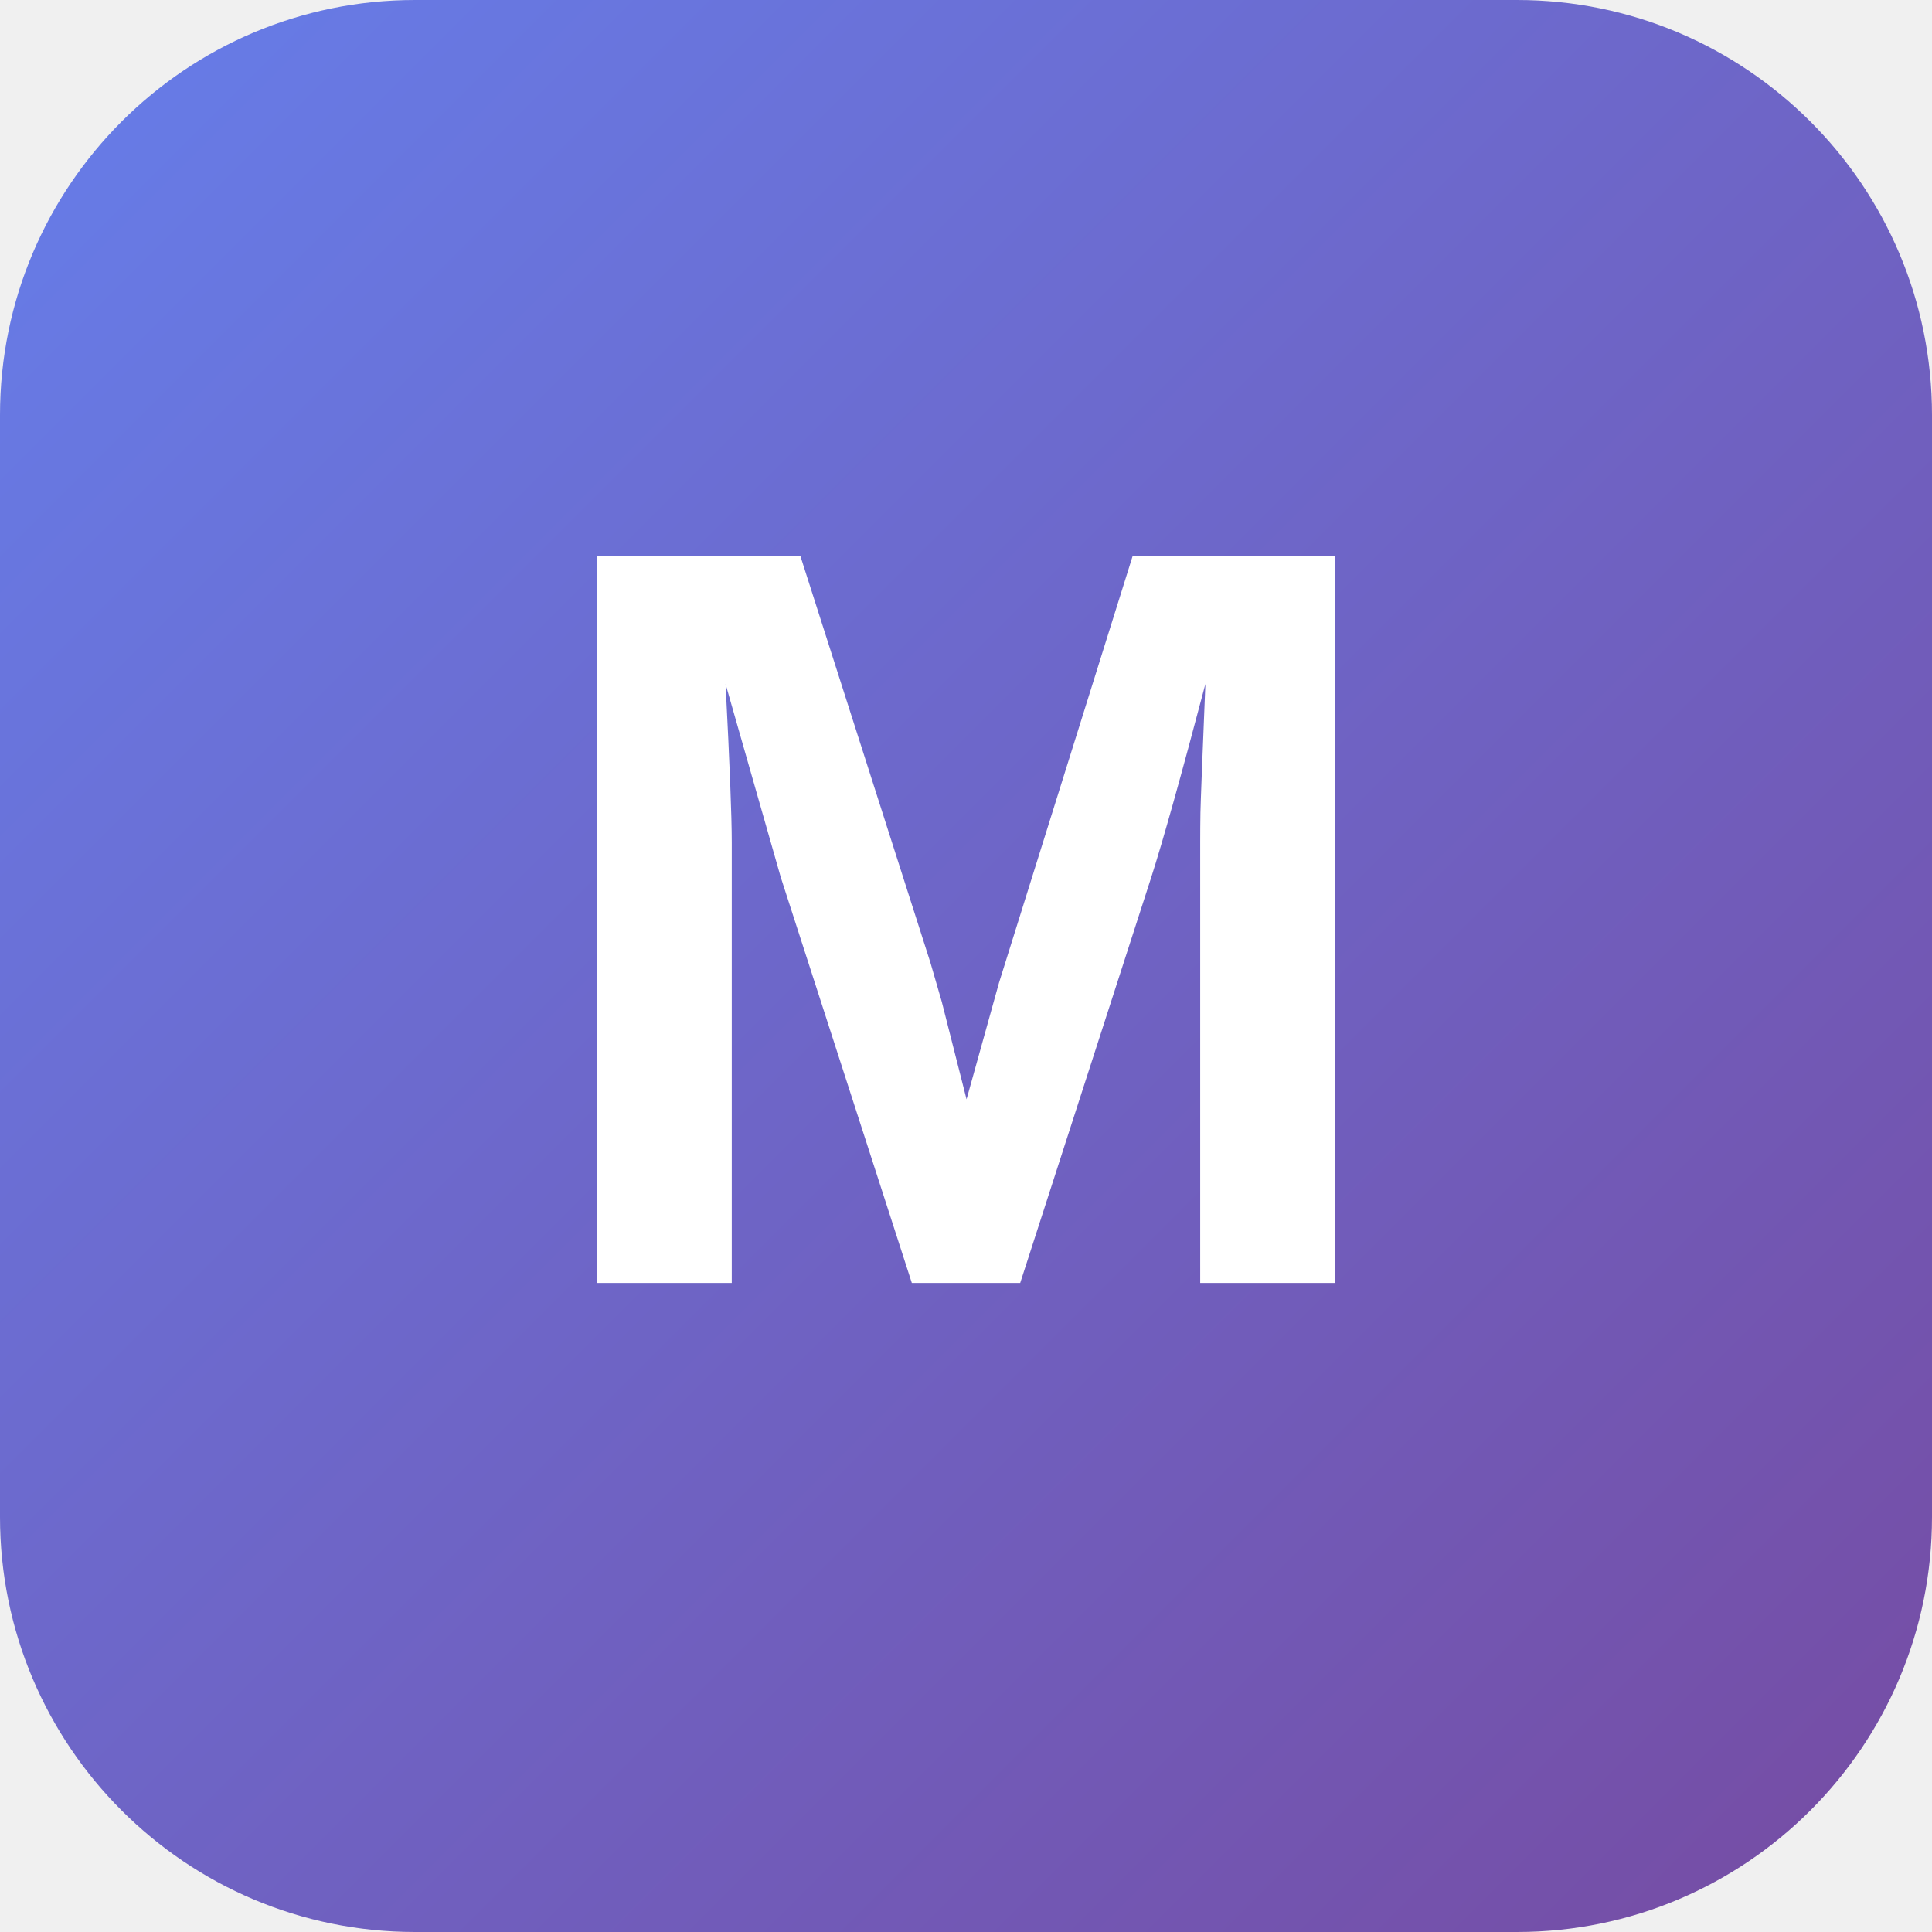
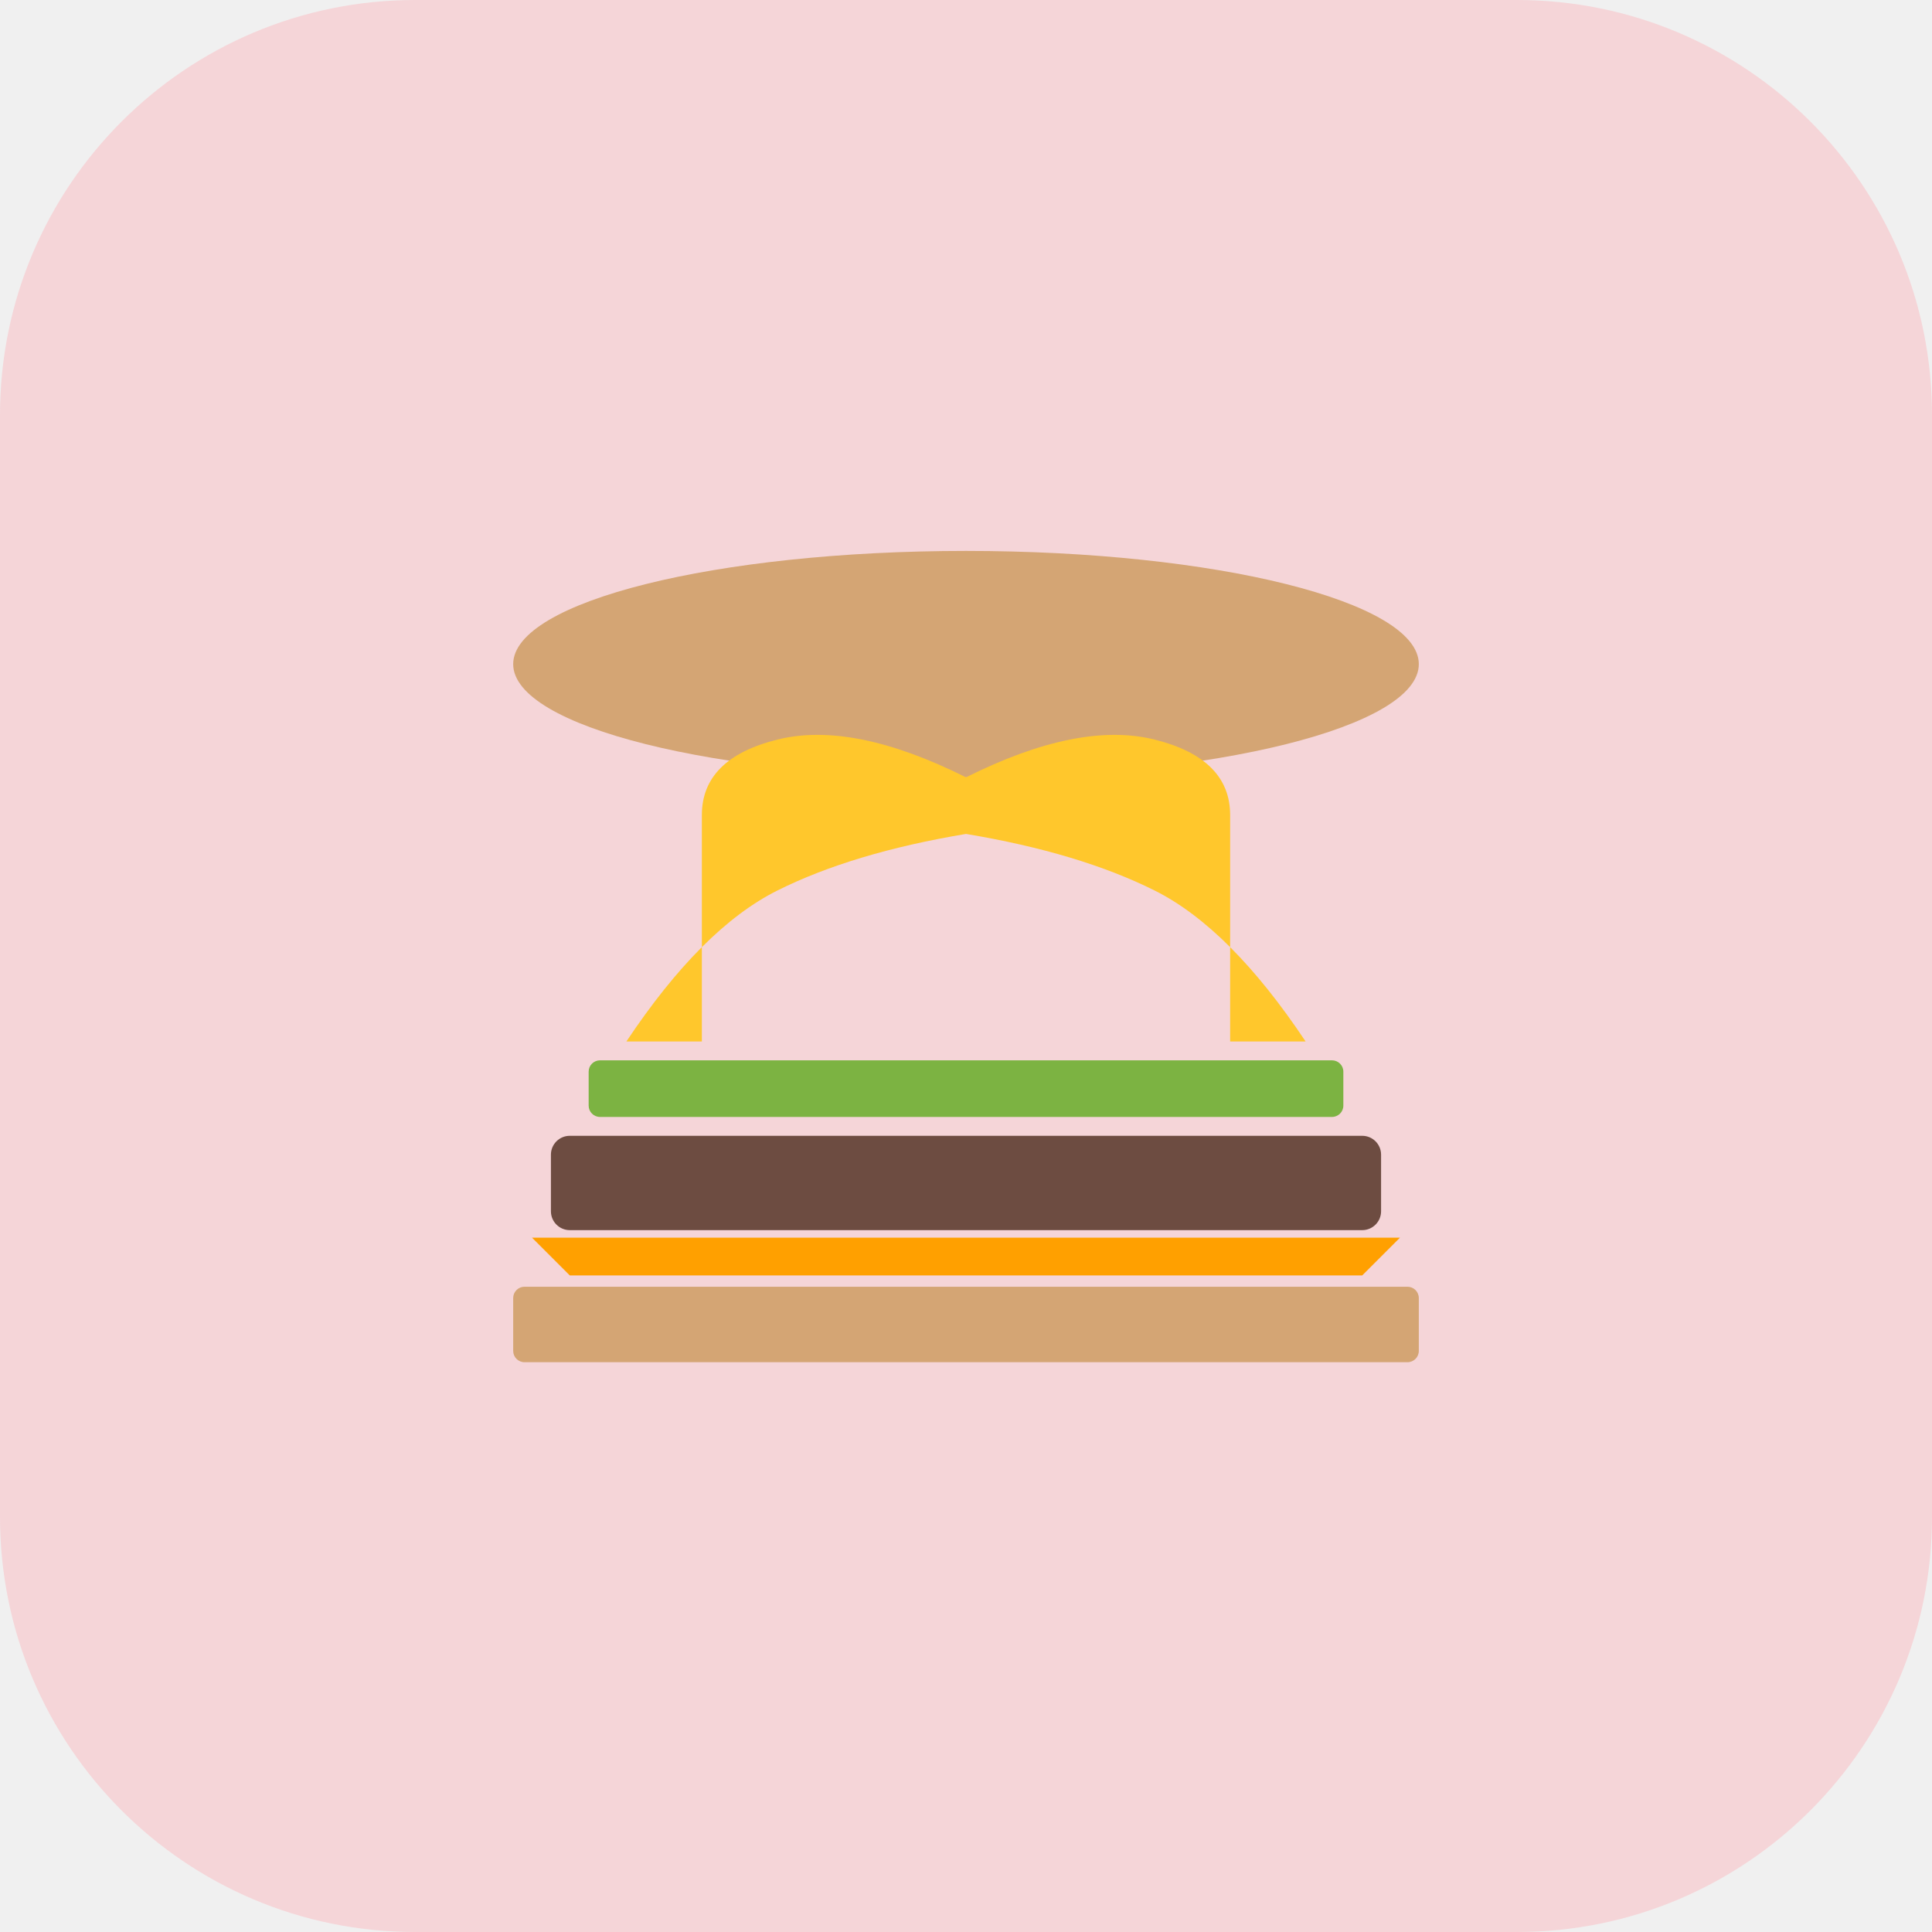
<svg xmlns="http://www.w3.org/2000/svg" width="512" height="512">
-   <defs>
-     <linearGradient id="grad" x1="0%" y1="0%" x2="100%" y2="100%">
-       <stop offset="0%" style="stop-color:#667eea;stop-opacity:1" />
-       <stop offset="100%" style="stop-color:#764ba2;stop-opacity:1" />
-     </linearGradient>
-   </defs>
-   <rect width="512" height="512" rx="110" fill="url(#grad)" />
-   <text x="256" y="340" font-family="Arial, sans-serif" font-size="280" font-weight="900" fill="white" text-anchor="middle">M</text>
+   <rect width="512" height="512" rx="110" fill="#f5d5d8" />
+   <g transform="translate(256, 256)">
+     <ellipse cx="0" cy="-80" rx="120" ry="30" fill="#D4A574" />
+     <path d="M -90,-60 Q -90,-20 -90,20 L -70,20 L -70,-40 Q -70,-55 -50,-60 Q -30,-65 0,-50 Q 30,-65 50,-60 Q 70,-55 70,-40 L 70,20 L 90,20 L 90,-60 Q 90,-20 90,20 L 90,20 Q 70,-10 50,-20 Q 30,-30 0,-35 Q -30,-30 -50,-20 Q -70,-10 -90,20 Z" fill="#FFC72C" />
+     <rect x="-100" y="25" width="200" height="15" fill="#7CB342" rx="3" />
+     <rect x="-110" y="45" width="220" height="25" fill="#6D4C41" rx="5" />
+     <path d="M -115,72 L -105,82 L 105,82 L 115,72 Z" fill="#FFA000" />
+     <rect x="-120" y="85" width="240" height="20" fill="#D4A574" rx="3" />
+   </g>
</svg>
